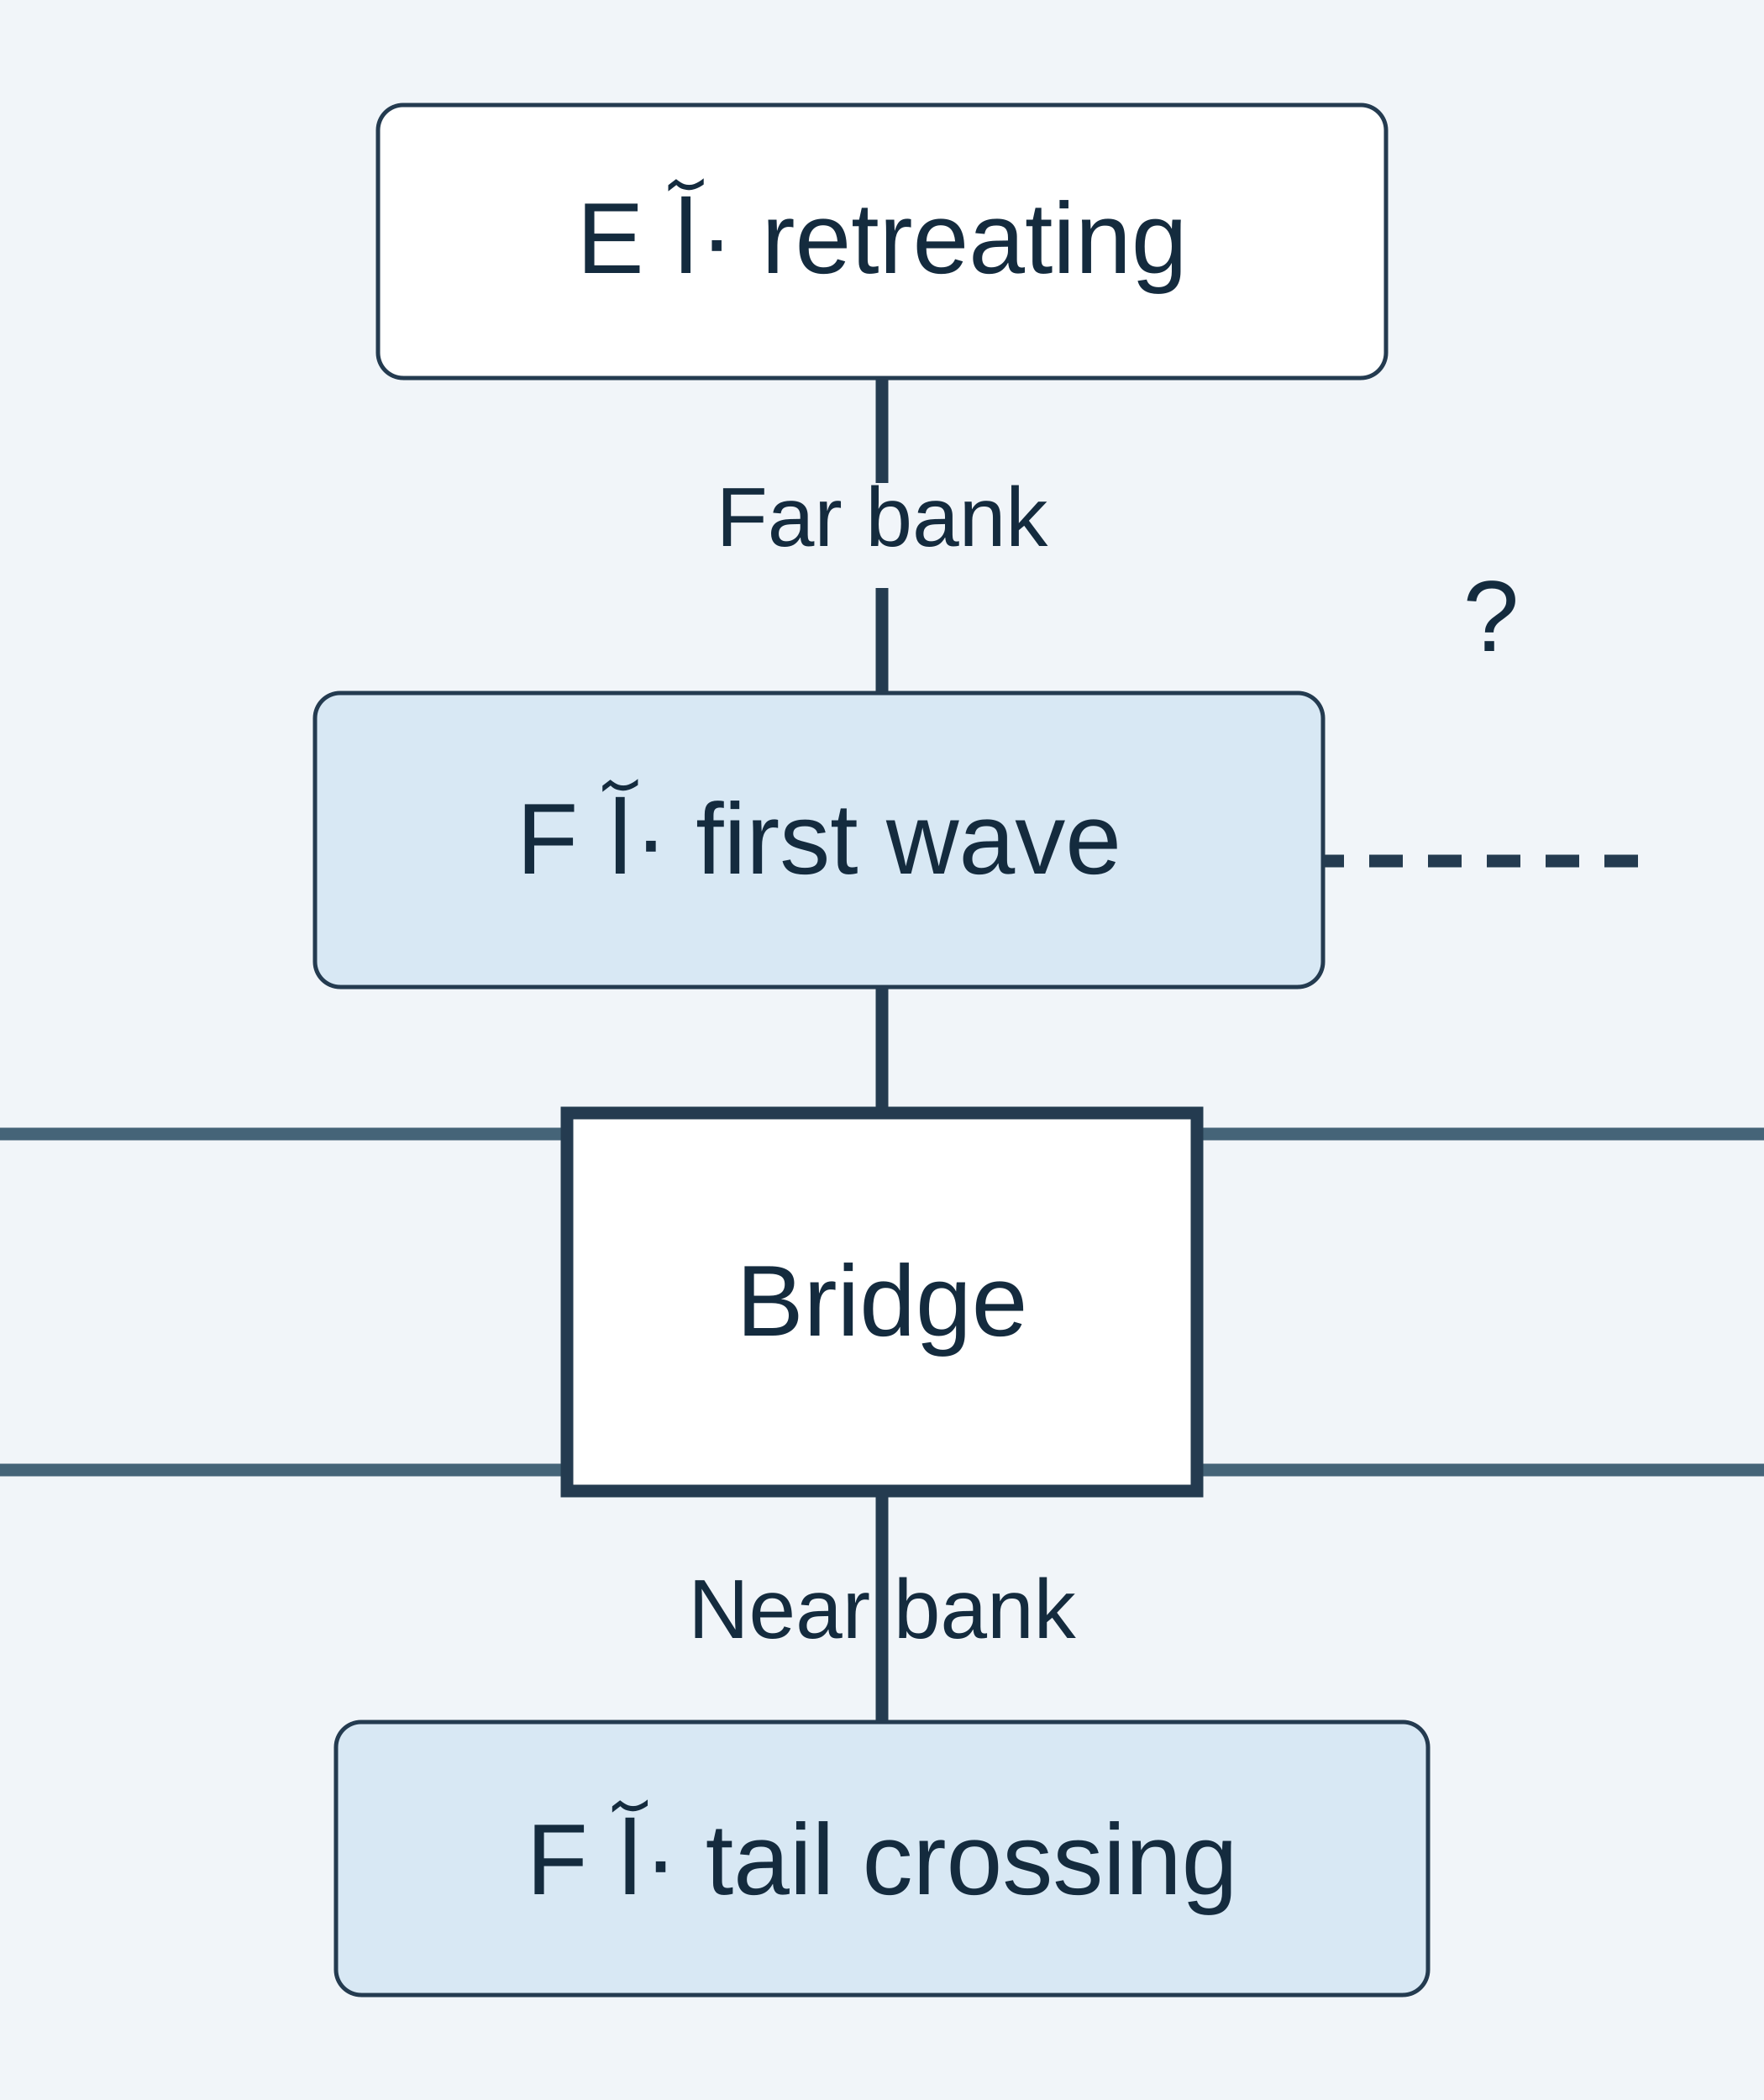
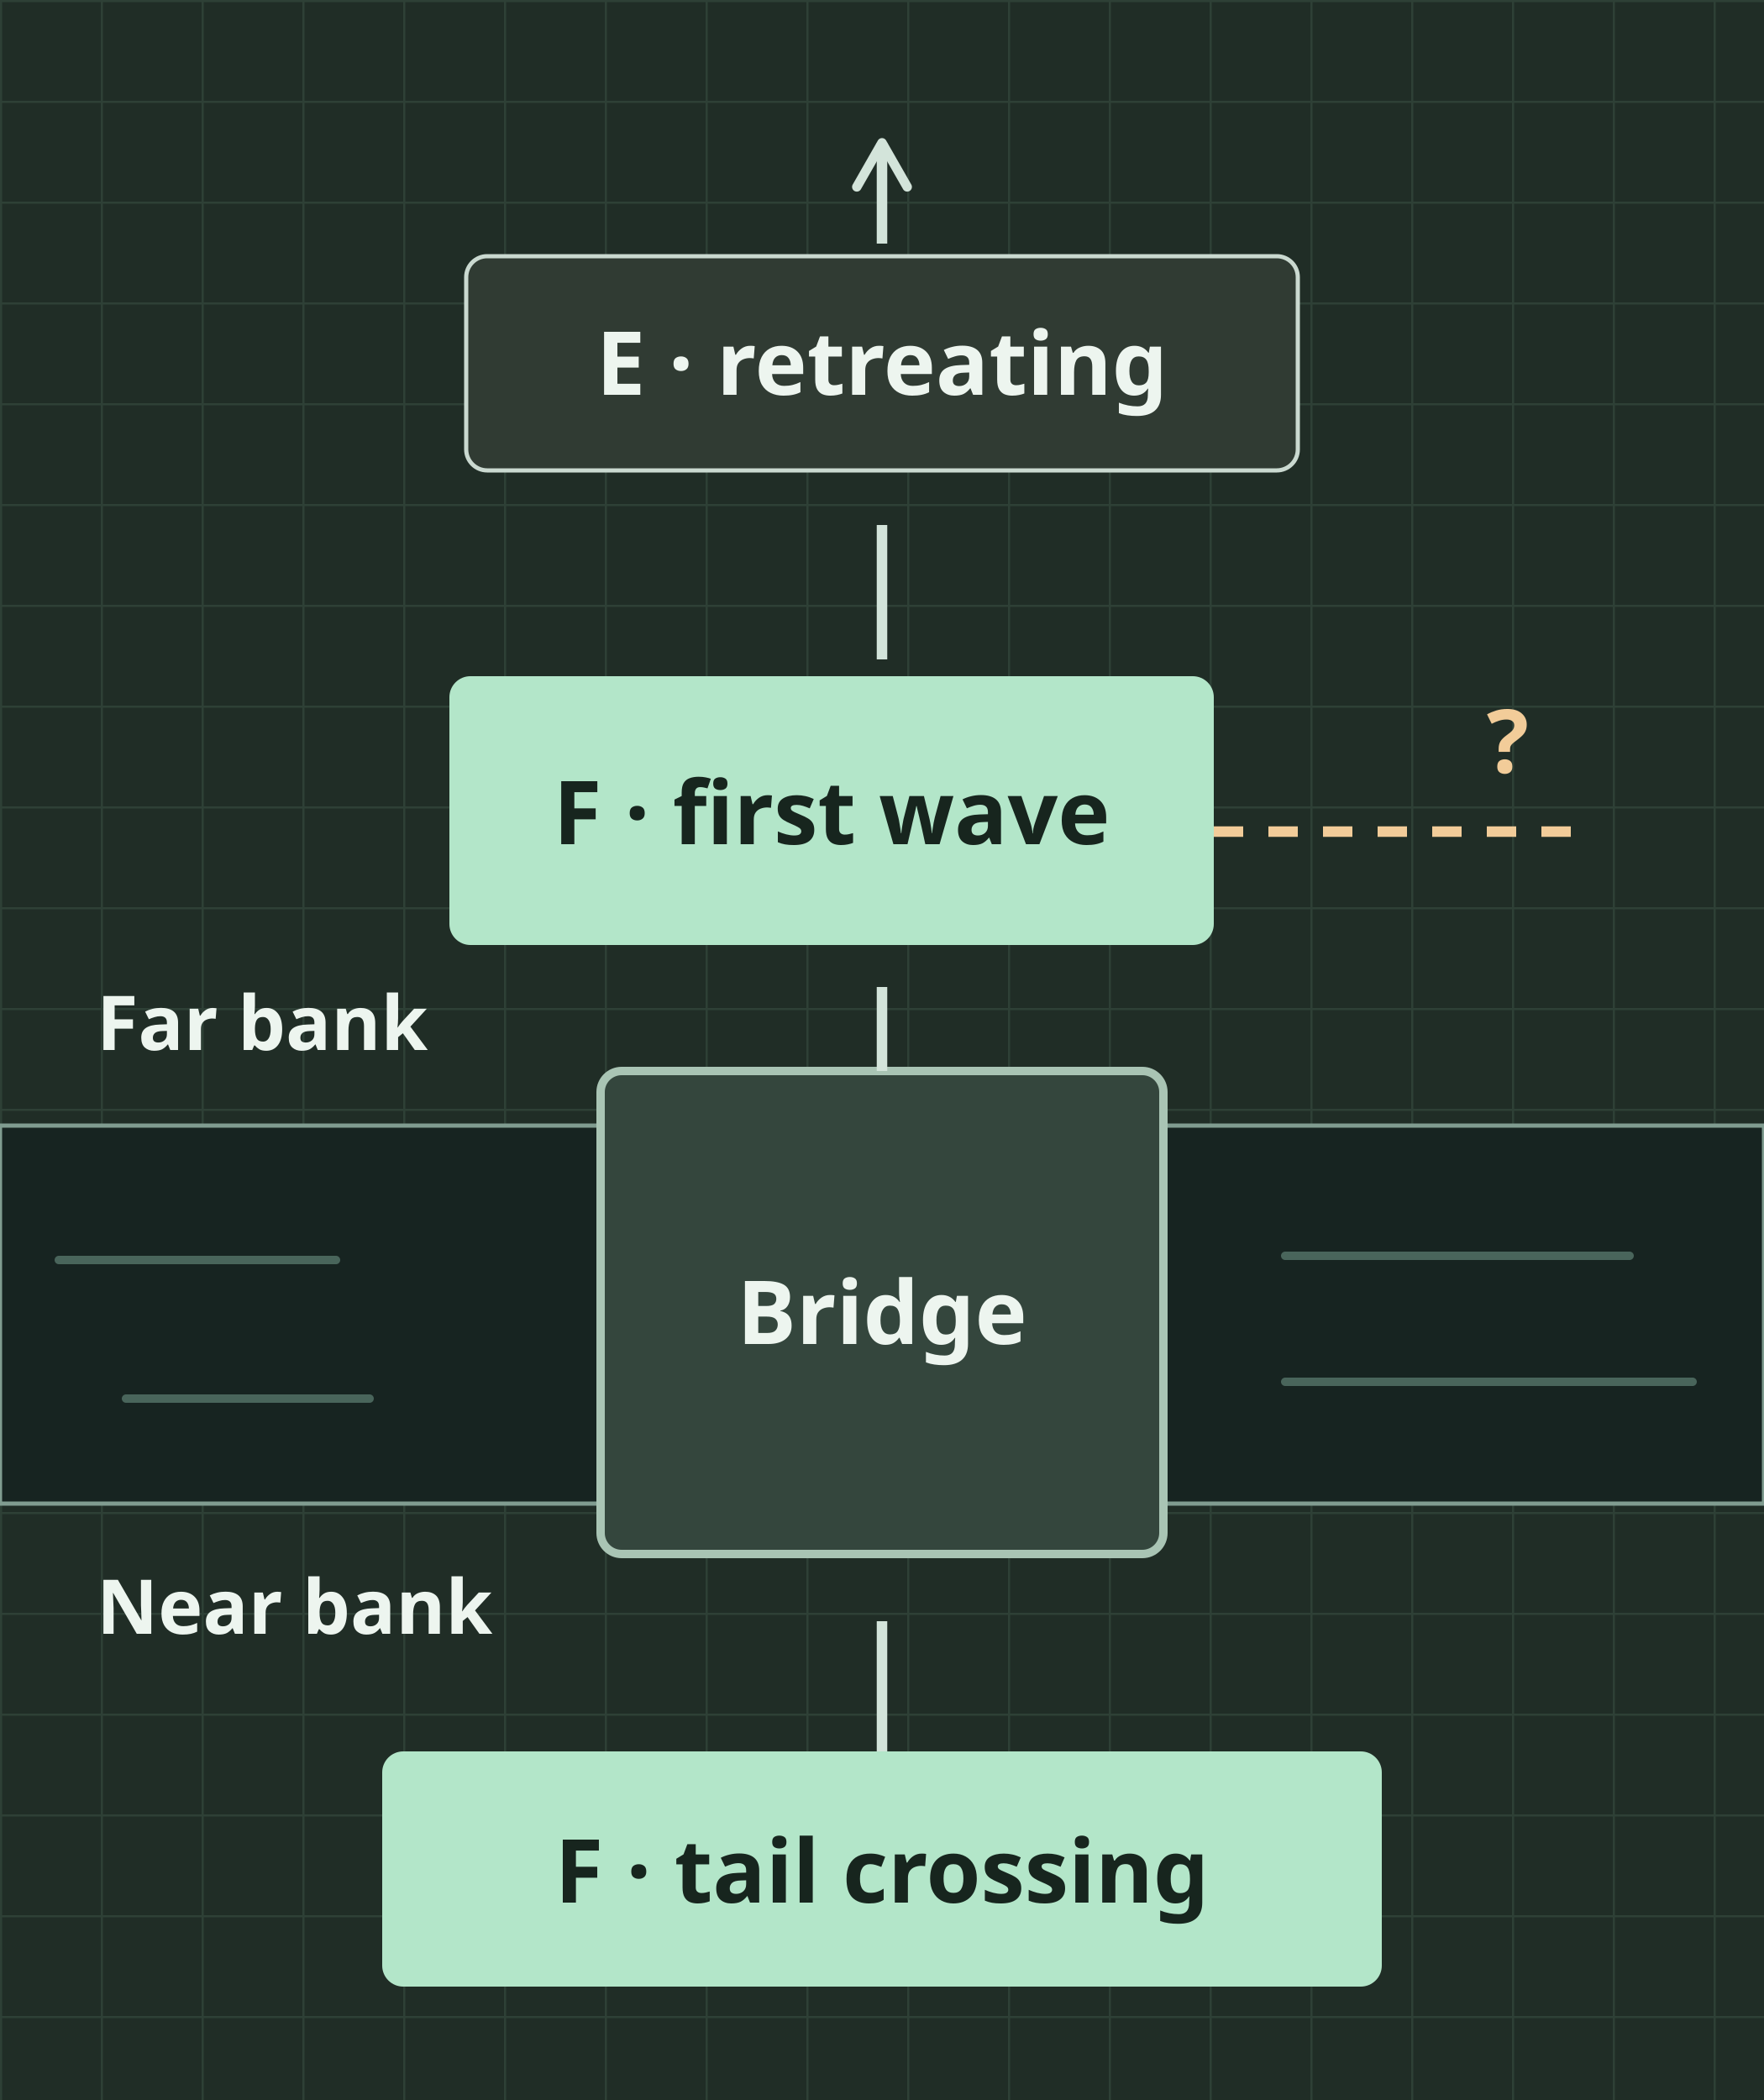
<svg xmlns="http://www.w3.org/2000/svg" viewBox="0 0 420 500" role="img" aria-labelledby="title desc">
-   <rect width="420" height="500" fill="#f1f5f9" />
-   <path d="M0 270H420M0 350H420" stroke="#456478" stroke-width="3" />
-   <rect x="135" y="265" width="150" height="90" fill="#fff" stroke="#243b50" stroke-width="3" />
-   <path d="M210 410V355M210 265V235M210 165V140M210 115V90" stroke="#243b50" stroke-width="3" />
-   <path d="M390 205H280" stroke="#243b50" stroke-width="3" stroke-dasharray="8 6" />
-   <g font-family="Arial,sans-serif" font-size="24" text-anchor="middle" fill="#142b3e">
-     <rect x="90" y="25" width="240" height="65" rx="6" fill="#fff" stroke="#243b50" />
-     <text x="210" y="65">E آ· retreating</text>
-     <rect x="75" y="165" width="240" height="70" rx="6" fill="#d8e8f4" stroke="#243b50" />
-     <text x="195" y="208">F آ· first wave</text>
-     <text x="210" y="318">Bridge</text>
-     <rect x="80" y="410" width="260" height="65" rx="6" fill="#d8e8f4" stroke="#243b50" />
-     <text x="210" y="451">F آ· tail crossing</text>
-     <text x="355" y="155">?</text>
-     <text x="210" y="130" font-size="20">Far bank</text>
-     <text x="210" y="390" font-size="20">Near bank</text>
+   <defs>
+     <pattern id="grid" width="24" height="24" patternUnits="userSpaceOnUse">
+       <path d="M24 0H0v24" fill="none" stroke="#b3e6c9" stroke-opacity=".1" />
+     </pattern>
+     <marker id="arrow" viewBox="0 0 10 10" markerWidth="6" markerHeight="6" refX="8" refY="5" orient="auto-start-reverse">
+       <path d="m1 1 7 4-7 4" fill="none" stroke="#d3e4da" stroke-width="1.5" stroke-linecap="round" stroke-linejoin="round" />
+     </marker>
+   </defs>
+   <path fill="#202d26" d="M0 0h420v500H0z" />
+   <path fill="url(#grid)" d="M0 0h420v500H0z" />
+   <path fill="#172421" stroke="#809c90" d="M0 268h420v90H0z" />
+   <path d="M14 300h66m226 29h97M30 333h58m218-34h82" stroke="#49655b" stroke-width="2" stroke-linecap="round" />
+   <rect x="143" y="255" width="134" height="115" rx="5" fill="#34463d" stroke="#a9c4b4" stroke-width="2" />
+   <path d="M210 157v-32m0-67V34" stroke="#d3e4da" stroke-width="2.5" marker-end="url(#arrow)" />
+   <path d="M210 435v-49m0-131v-20" stroke="#d3e4da" stroke-width="2.5" />
+   <path d="M289 198h91" stroke="#f2cc99" stroke-width="2.5" stroke-dasharray="7 6" />
+   <g font-family="system-ui, sans-serif" font-size="21" font-weight="600" text-anchor="middle" fill="#edf5ef">
+     <rect x="111" y="61" width="198" height="51" rx="5" fill="#303b33" stroke="#cad9d0" />
+     <text x="210" y="94">E · retreating</text>
+     <rect x="107" y="161" width="182" height="64" rx="5" fill="#b3e6c9" />
+     <text x="198" y="201" fill="#17251e">F · first wave</text>
+     <text x="359" y="184" fill="#f2cc99">?</text>
+     <text x="210" y="320">Bridge</text>
+     <rect x="91" y="417" width="238" height="56" rx="5" fill="#b3e6c9" />
+     <text x="210" y="453" fill="#17251e">F · tail crossing</text>
+     <text x="23" y="250" font-size="18" text-anchor="start">Far bank</text>
+     <text x="23" y="389" font-size="18" text-anchor="start">Near bank</text>
  </g>
</svg>
